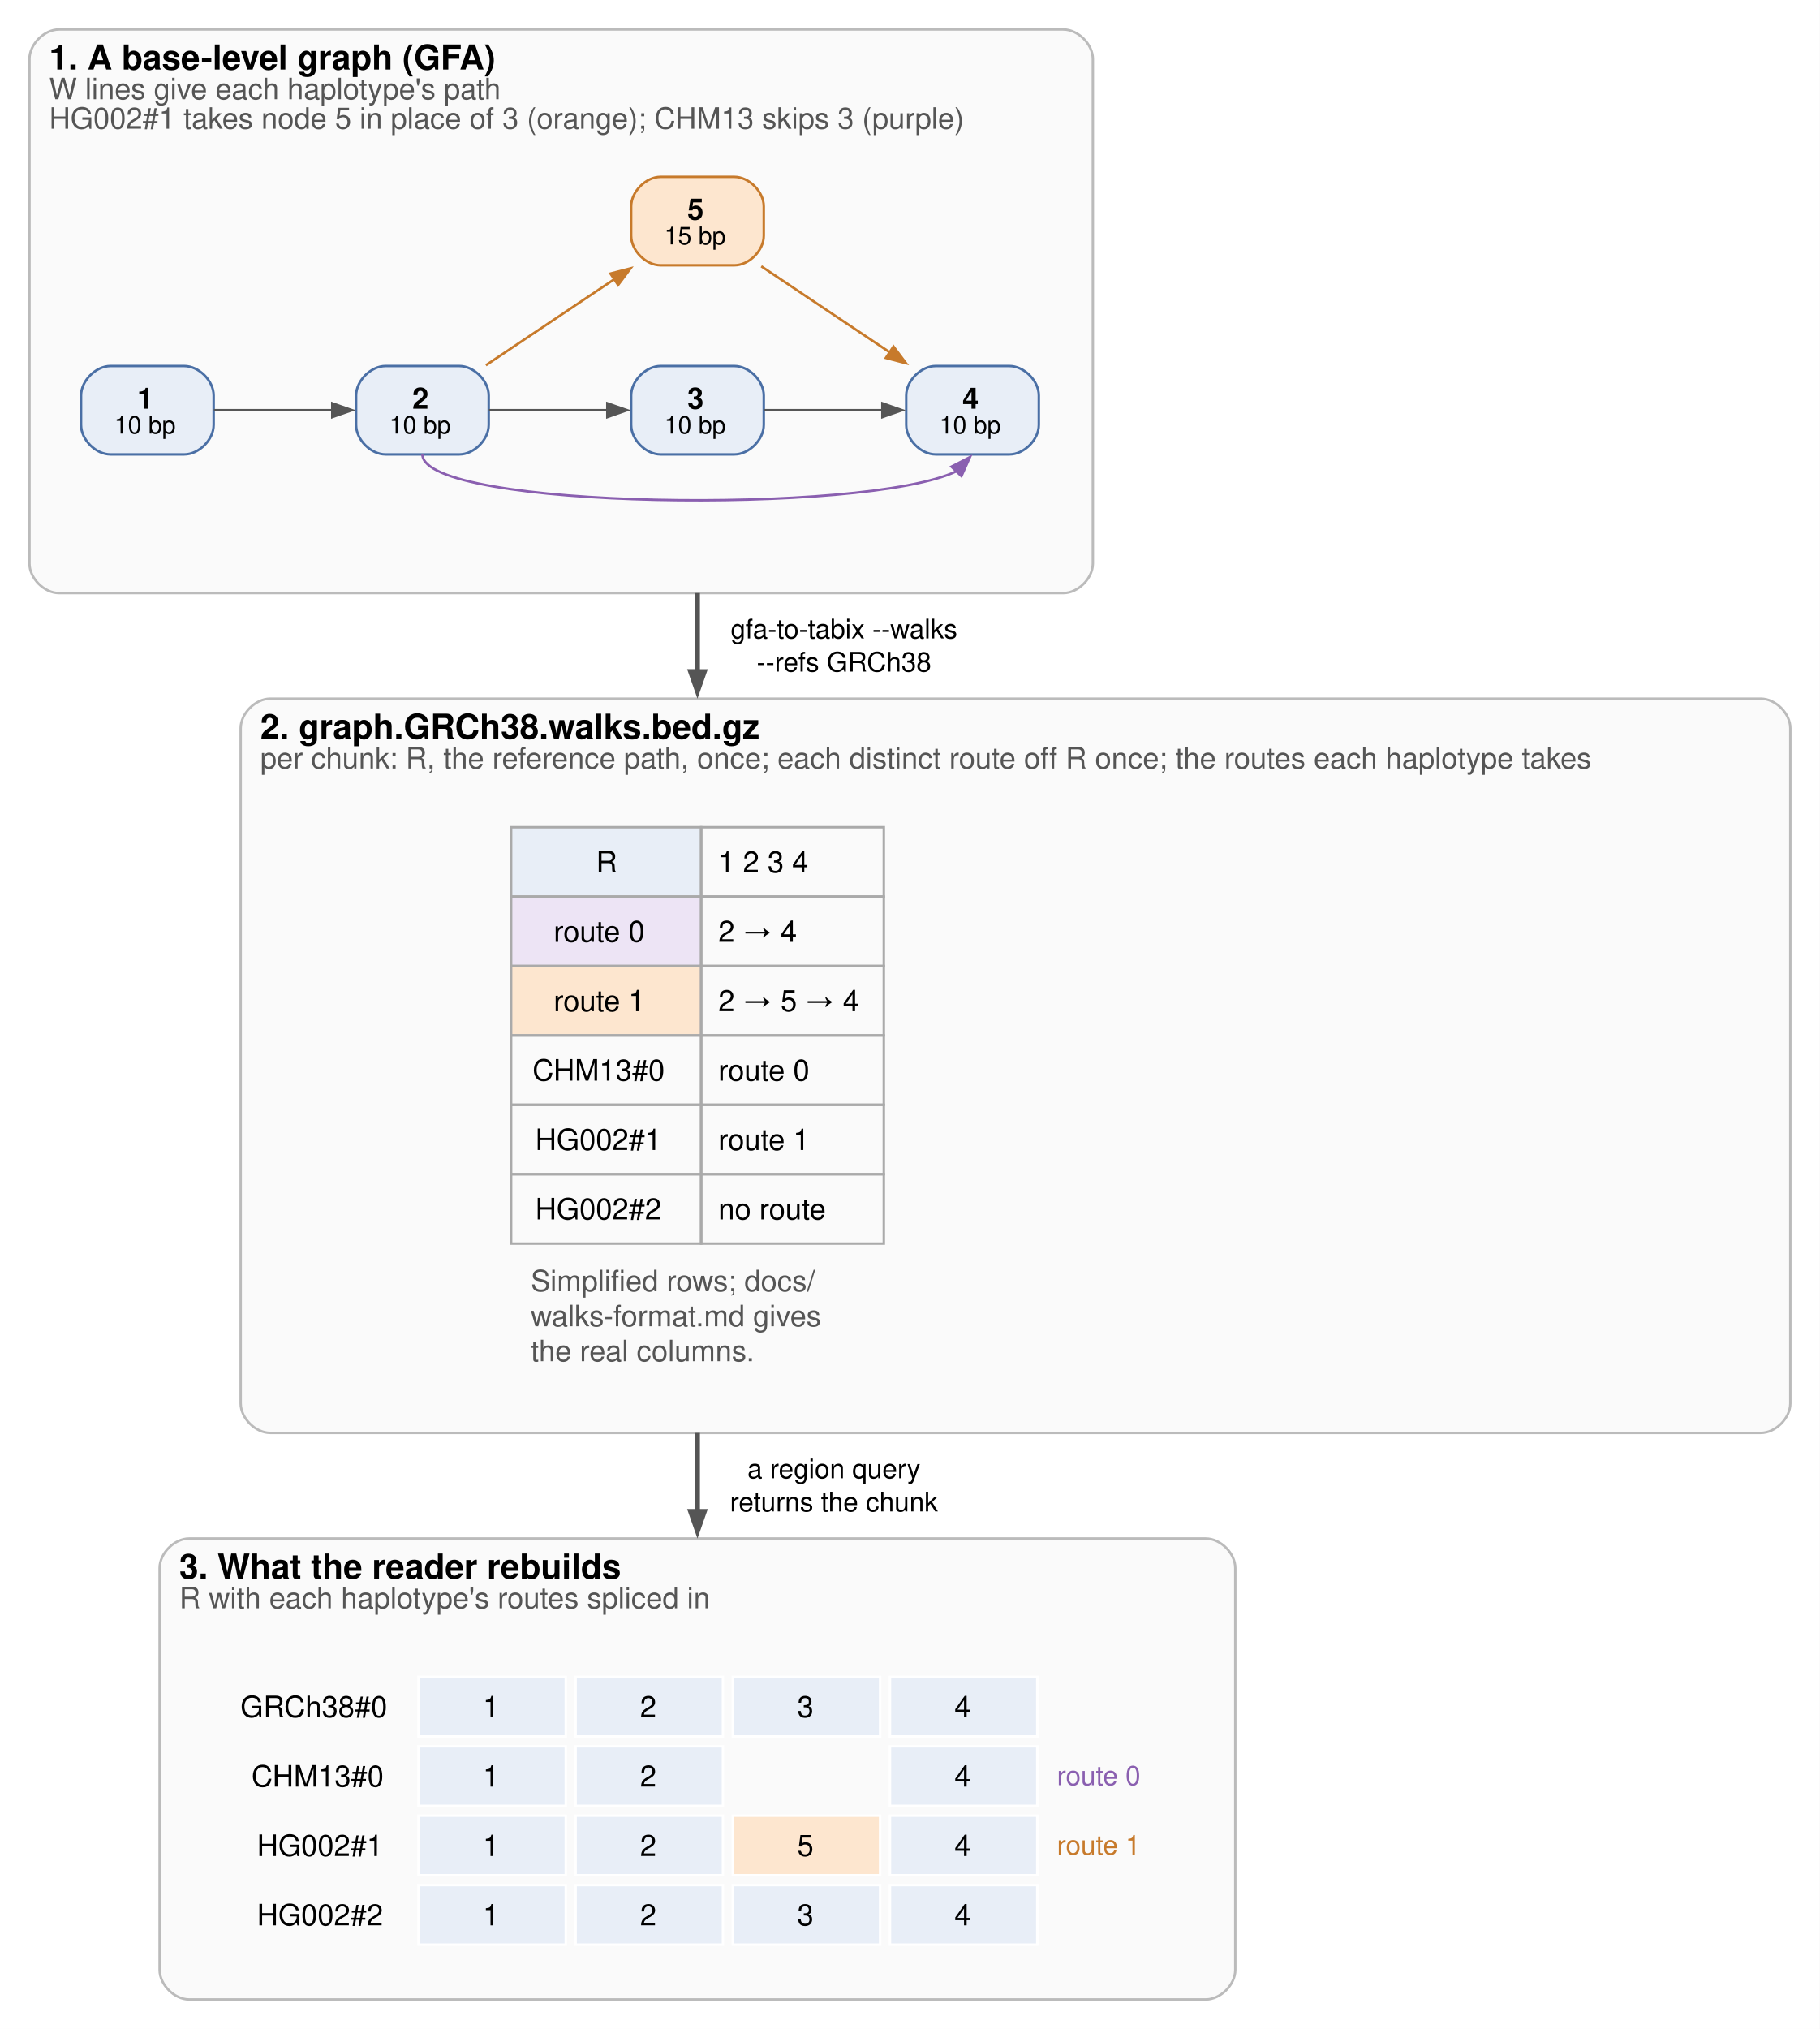
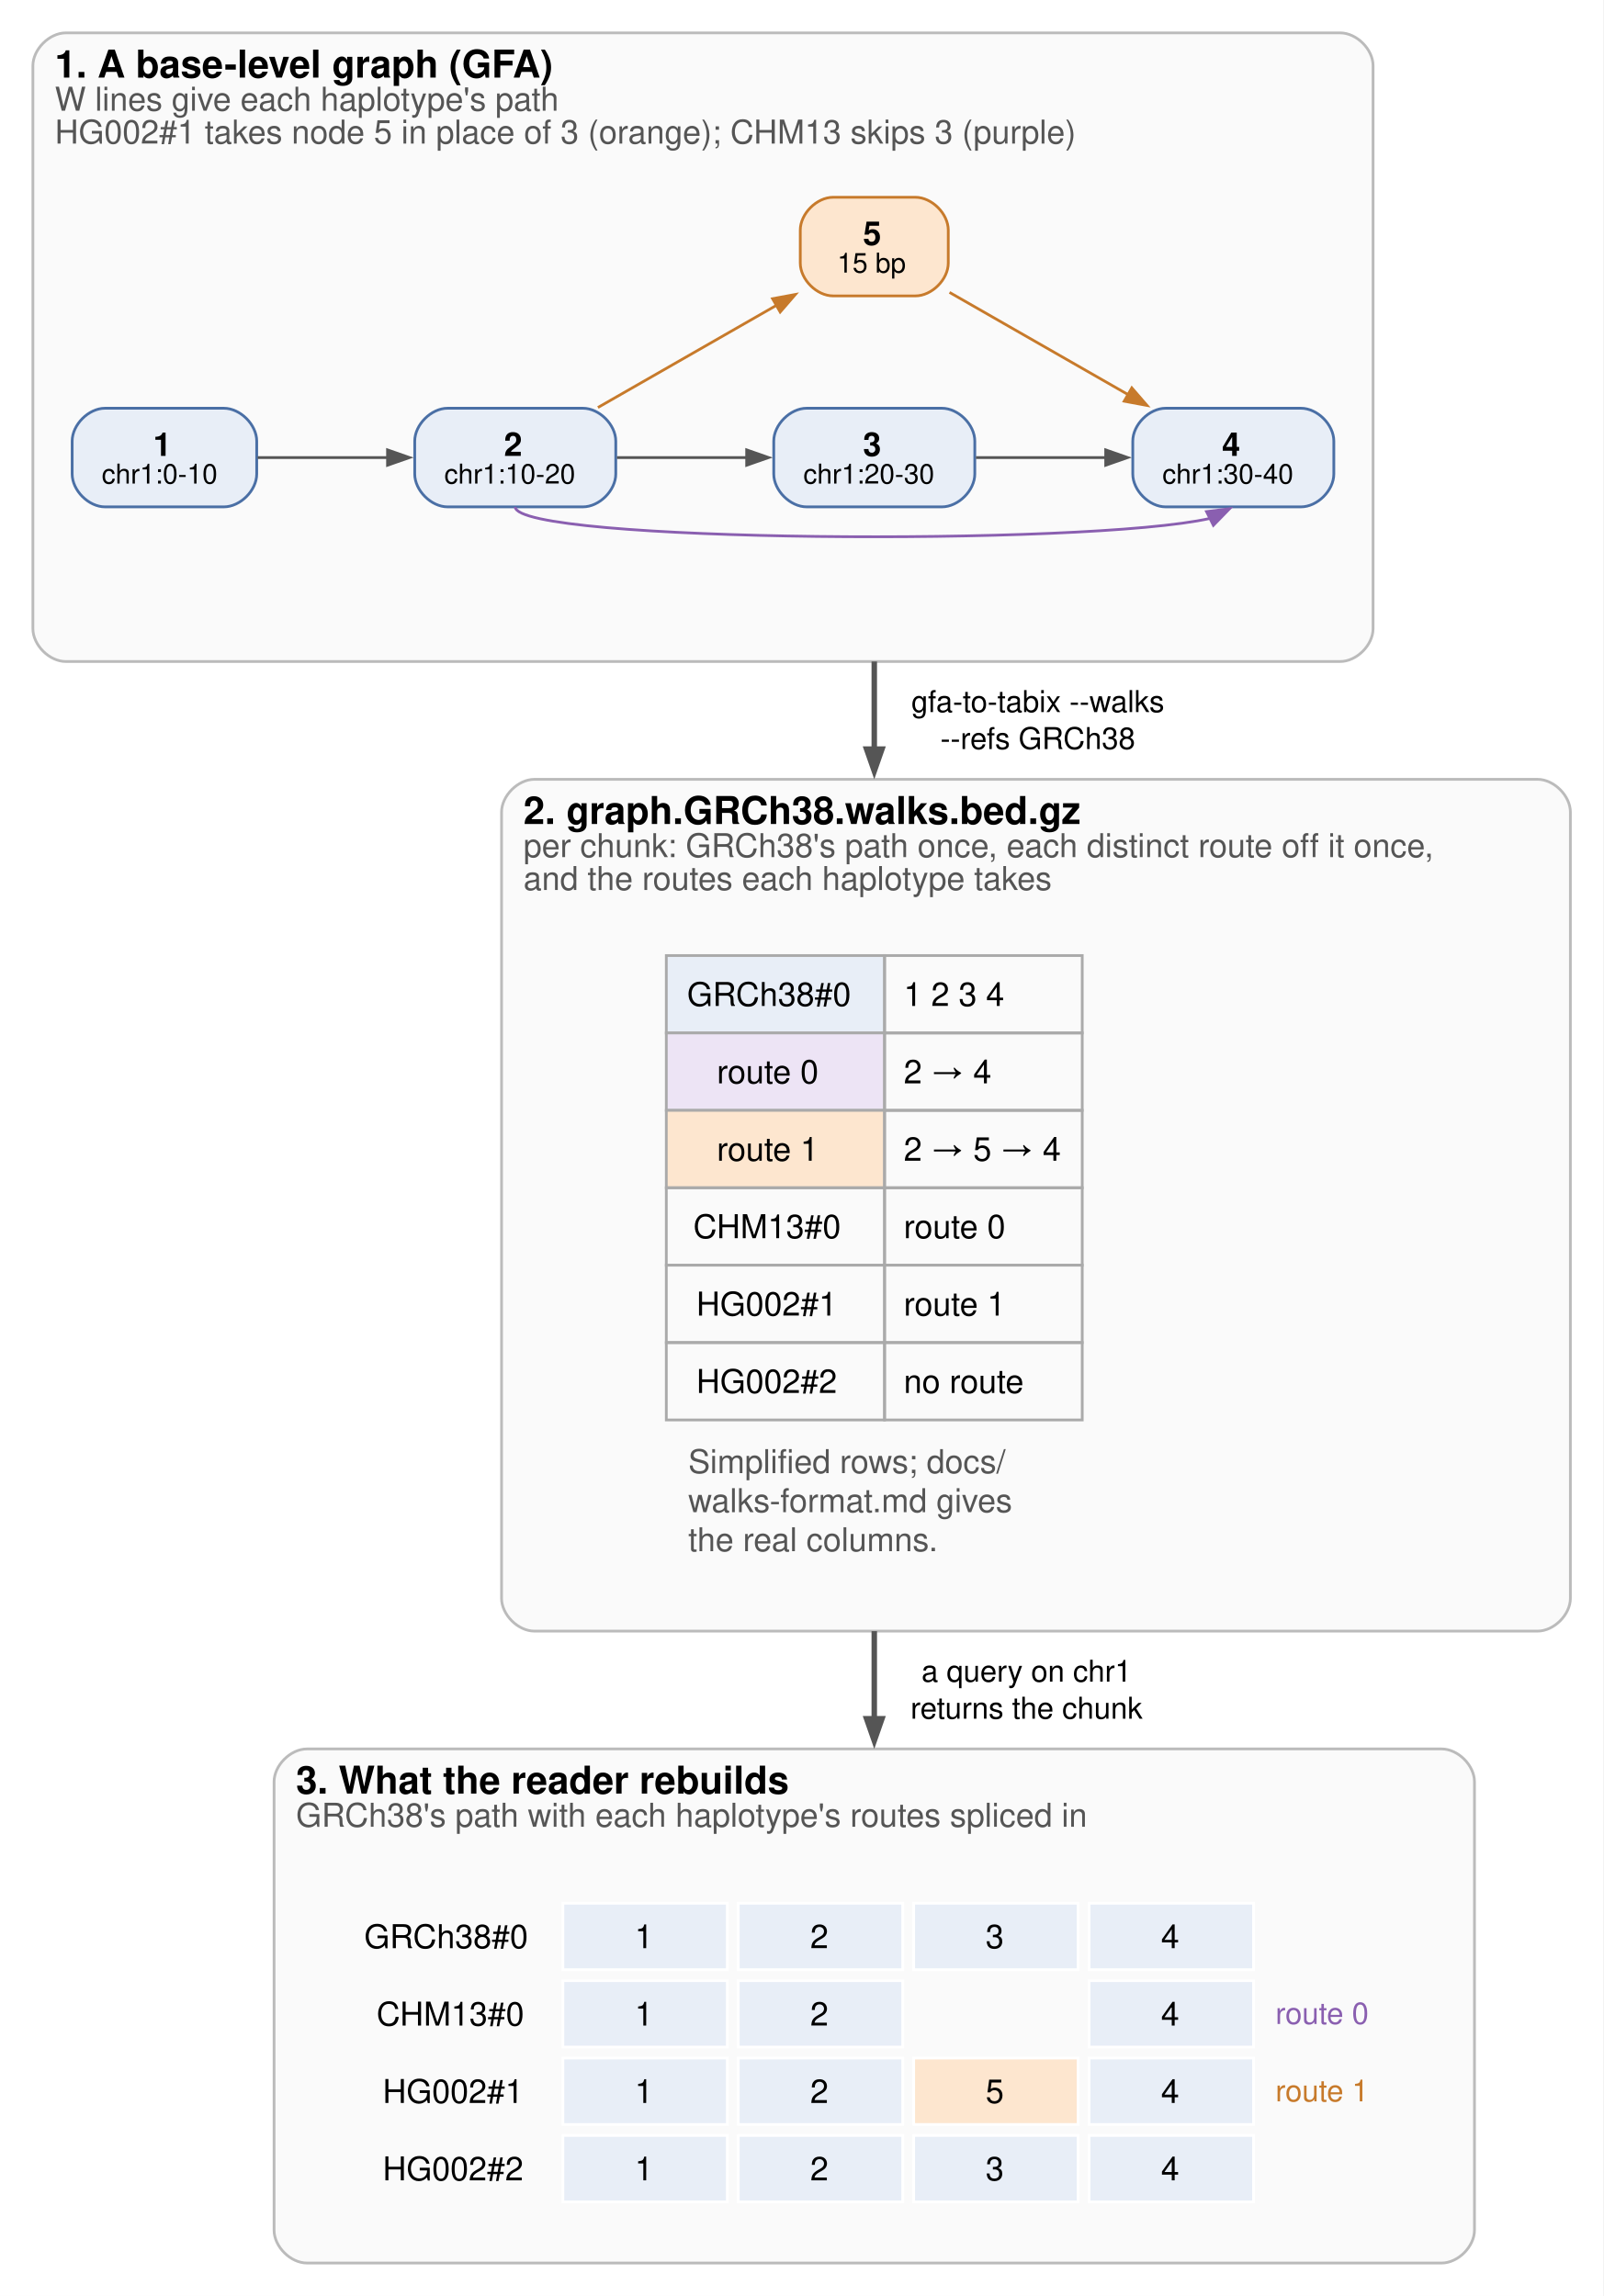
- <svg xmlns="http://www.w3.org/2000/svg" width="741pt" height="826pt" viewBox="0.00 0.00 741.00 826.00">
-   <g id="graph0" class="graph" transform="scale(1 1) rotate(0) translate(4 821.97)">
-     <polygon fill="white" stroke="none" points="-4,4 -4,-821.97 737,-821.97 737,4 -4,4" />
+ <svg xmlns="http://www.w3.org/2000/svg" width="585pt" height="838pt" viewBox="0.00 0.00 585.00 838.00">
+   <g id="graph0" class="graph" transform="scale(1 1) rotate(0) translate(4 833.97)">
+     <polygon fill="white" stroke="none" points="-4,4 -4,-833.97 581,-833.97 581,4 -4,4" />
    <g id="clust2" class="cluster">
-       <path fill="#fafafa" stroke="#bbbbbb" d="M20,-580.53C20,-580.53 429,-580.53 429,-580.53 435,-580.53 441,-586.53 441,-592.53 441,-592.53 441,-797.97 441,-797.97 441,-803.97 435,-809.97 429,-809.97 429,-809.97 20,-809.97 20,-809.97 14,-809.97 8,-803.97 8,-797.97 8,-797.97 8,-592.53 8,-592.53 8,-586.53 14,-580.53 20,-580.53" />
-       <text xml:space="preserve" text-anchor="start" x="16" y="-793.67" font-family="Helvetica,sans-Serif" font-weight="bold" font-size="14.00">1. A base-level graph (GFA)</text>
-       <text xml:space="preserve" text-anchor="start" x="16" y="-781.57" font-family="Helvetica,sans-Serif" font-size="12.00" fill="#555555">W lines give each haplotype's path</text>
-       <text xml:space="preserve" text-anchor="start" x="16" y="-769.57" font-family="Helvetica,sans-Serif" font-size="12.00" fill="#555555">HG002#1 takes node 5 in place of 3 (orange); CHM13 skips 3 (purple)</text>
+       <path fill="#fafafa" stroke="#bbbbbb" d="M20,-592.53C20,-592.53 485,-592.53 485,-592.53 491,-592.53 497,-598.53 497,-604.53 497,-604.53 497,-809.97 497,-809.97 497,-815.97 491,-821.97 485,-821.97 485,-821.97 20,-821.97 20,-821.97 14,-821.97 8,-815.97 8,-809.97 8,-809.97 8,-604.53 8,-604.53 8,-598.53 14,-592.53 20,-592.53" />
+       <text xml:space="preserve" text-anchor="start" x="16" y="-805.67" font-family="Helvetica,sans-Serif" font-weight="bold" font-size="14.00">1. A base-level graph (GFA)</text>
+       <text xml:space="preserve" text-anchor="start" x="16" y="-793.57" font-family="Helvetica,sans-Serif" font-size="12.00" fill="#555555">W lines give each haplotype's path</text>
+       <text xml:space="preserve" text-anchor="start" x="16" y="-781.57" font-family="Helvetica,sans-Serif" font-size="12.00" fill="#555555">HG002#1 takes node 5 in place of 3 (orange); CHM13 skips 3 (purple)</text>
    </g>
    <g id="clust4" class="cluster">
-       <path fill="#fafafa" stroke="#bbbbbb" d="M106,-238.64C106,-238.64 713,-238.64 713,-238.64 719,-238.64 725,-244.64 725,-250.64 725,-250.64 725,-525.53 725,-525.53 725,-531.53 719,-537.53 713,-537.53 713,-537.53 106,-537.53 106,-537.53 100,-537.53 94,-531.53 94,-525.53 94,-525.53 94,-250.64 94,-250.64 94,-244.64 100,-238.64 106,-238.64" />
-       <text xml:space="preserve" text-anchor="start" x="102" y="-521.23" font-family="Helvetica,sans-Serif" font-weight="bold" font-size="14.00">2. graph.GRCh38.walks.bed.gz</text>
-       <text xml:space="preserve" text-anchor="start" x="102" y="-509.13" font-family="Helvetica,sans-Serif" font-size="12.00" fill="#555555">per chunk: R, the reference path, once; each distinct route off R once; the routes each haplotype takes</text>
+       <path fill="#fafafa" stroke="#bbbbbb" d="M191,-238.64C191,-238.64 557,-238.64 557,-238.64 563,-238.64 569,-244.64 569,-250.64 569,-250.64 569,-537.53 569,-537.53 569,-543.53 563,-549.53 557,-549.53 557,-549.53 191,-549.53 191,-549.53 185,-549.53 179,-543.53 179,-537.53 179,-537.53 179,-250.64 179,-250.64 179,-244.64 185,-238.64 191,-238.64" />
+       <text xml:space="preserve" text-anchor="start" x="187" y="-533.23" font-family="Helvetica,sans-Serif" font-weight="bold" font-size="14.00">2. graph.GRCh38.walks.bed.gz</text>
+       <text xml:space="preserve" text-anchor="start" x="187" y="-521.13" font-family="Helvetica,sans-Serif" font-size="12.00" fill="#555555">per chunk: GRCh38's path once, each distinct route off it once,</text>
+       <text xml:space="preserve" text-anchor="start" x="187" y="-509.13" font-family="Helvetica,sans-Serif" font-size="12.00" fill="#555555">and the routes each haplotype takes</text>
    </g>
    <g id="clust5" class="cluster">
-       <path fill="#fafafa" stroke="#bbbbbb" d="M73,-8C73,-8 487,-8 487,-8 493,-8 499,-14 499,-20 499,-20 499,-183.64 499,-183.64 499,-189.64 493,-195.64 487,-195.64 487,-195.64 73,-195.64 73,-195.64 67,-195.64 61,-189.64 61,-183.64 61,-183.64 61,-20 61,-20 61,-14 67,-8 73,-8" />
-       <text xml:space="preserve" text-anchor="start" x="69" y="-179.34" font-family="Helvetica,sans-Serif" font-weight="bold" font-size="14.00">3. What the reader rebuilds</text>
-       <text xml:space="preserve" text-anchor="start" x="69" y="-167.24" font-family="Helvetica,sans-Serif" font-size="12.00" fill="#555555">R with each haplotype's routes spliced in</text>
+       <path fill="#fafafa" stroke="#bbbbbb" d="M108,-8C108,-8 522,-8 522,-8 528,-8 534,-14 534,-20 534,-20 534,-183.64 534,-183.64 534,-189.64 528,-195.64 522,-195.64 522,-195.64 108,-195.64 108,-195.64 102,-195.64 96,-189.64 96,-183.64 96,-183.64 96,-20 96,-20 96,-14 102,-8 108,-8" />
+       <text xml:space="preserve" text-anchor="start" x="104" y="-179.34" font-family="Helvetica,sans-Serif" font-weight="bold" font-size="14.00">3. What the reader rebuilds</text>
+       <text xml:space="preserve" text-anchor="start" x="104" y="-167.24" font-family="Helvetica,sans-Serif" font-size="12.00" fill="#555555">GRCh38's path with each haplotype's routes spliced in</text>
    </g>
    <g id="node1" class="node">
-       <path fill="#e8eef7" stroke="#4a6fa5" d="M71,-672.97C71,-672.97 41,-672.97 41,-672.97 35,-672.97 29,-666.97 29,-660.97 29,-660.97 29,-648.97 29,-648.97 29,-642.97 35,-636.97 41,-636.97 41,-636.97 71,-636.97 71,-636.97 77,-636.97 83,-642.97 83,-648.97 83,-648.97 83,-660.97 83,-660.97 83,-666.97 77,-672.97 71,-672.97" />
-       <text xml:space="preserve" text-anchor="start" x="51.88" y="-655.57" font-family="Helvetica,sans-Serif" font-weight="bold" font-size="12.00">1</text>
-       <text xml:space="preserve" text-anchor="start" x="42.5" y="-645.47" font-family="Helvetica,sans-Serif" font-size="10.00">10 bp</text>
+       <path fill="#e8eef7" stroke="#4a6fa5" d="M77.67,-684.97C77.67,-684.97 34.33,-684.97 34.33,-684.97 28.33,-684.97 22.33,-678.97 22.33,-672.97 22.33,-672.97 22.33,-660.97 22.33,-660.97 22.33,-654.97 28.33,-648.97 34.33,-648.97 34.33,-648.97 77.67,-648.97 77.67,-648.97 83.67,-648.97 89.67,-654.97 89.67,-660.97 89.67,-660.97 89.67,-672.97 89.67,-672.97 89.67,-678.97 83.67,-684.97 77.67,-684.97" />
+       <text xml:space="preserve" text-anchor="start" x="51.88" y="-667.57" font-family="Helvetica,sans-Serif" font-weight="bold" font-size="12.00">1</text>
+       <text xml:space="preserve" text-anchor="start" x="33.12" y="-657.47" font-family="Helvetica,sans-Serif" font-size="10.00">chr1:0-10</text>
    </g>
    <g id="node2" class="node">
-       <path fill="#e8eef7" stroke="#4a6fa5" d="M183,-672.97C183,-672.97 153,-672.97 153,-672.97 147,-672.97 141,-666.97 141,-660.97 141,-660.97 141,-648.97 141,-648.97 141,-642.97 147,-636.97 153,-636.97 153,-636.97 183,-636.97 183,-636.97 189,-636.97 195,-642.97 195,-648.97 195,-648.97 195,-660.97 195,-660.97 195,-666.97 189,-672.97 183,-672.97" />
-       <text xml:space="preserve" text-anchor="start" x="163.88" y="-655.57" font-family="Helvetica,sans-Serif" font-weight="bold" font-size="12.00">2</text>
-       <text xml:space="preserve" text-anchor="start" x="154.5" y="-645.47" font-family="Helvetica,sans-Serif" font-size="10.00">10 bp</text>
+       <path fill="#e8eef7" stroke="#4a6fa5" d="M208.68,-684.97C208.68,-684.97 159.32,-684.97 159.32,-684.97 153.32,-684.97 147.32,-678.97 147.32,-672.97 147.32,-672.97 147.32,-660.97 147.32,-660.97 147.32,-654.97 153.32,-648.97 159.32,-648.97 159.32,-648.97 208.68,-648.97 208.68,-648.97 214.68,-648.97 220.68,-654.97 220.68,-660.97 220.68,-660.97 220.68,-672.97 220.68,-672.97 220.68,-678.97 214.68,-684.97 208.68,-684.97" />
+       <text xml:space="preserve" text-anchor="start" x="179.88" y="-667.57" font-family="Helvetica,sans-Serif" font-weight="bold" font-size="12.00">2</text>
+       <text xml:space="preserve" text-anchor="start" x="158.12" y="-657.47" font-family="Helvetica,sans-Serif" font-size="10.00">chr1:10-20</text>
    </g>
    <g id="edge1" class="edge">
-       <path fill="none" stroke="#555555" d="M83.12,-654.97C99.2,-654.97 115.27,-654.97 131.35,-654.97" />
-       <polygon fill="#555555" stroke="#555555" points="131.3,-657.77 139.3,-654.97 131.3,-652.17 131.3,-657.77" />
+       <path fill="none" stroke="#555555" d="M90,-666.97C105.86,-666.97 121.72,-666.97 137.58,-666.97" />
+       <polygon fill="#555555" stroke="#555555" points="137.4,-669.77 145.4,-666.97 137.4,-664.17 137.4,-669.77" />
    </g>
    <g id="node3" class="node">
-       <path fill="#e8eef7" stroke="#4a6fa5" d="M295,-672.97C295,-672.97 265,-672.97 265,-672.97 259,-672.97 253,-666.97 253,-660.97 253,-660.97 253,-648.97 253,-648.97 253,-642.97 259,-636.97 265,-636.97 265,-636.97 295,-636.97 295,-636.97 301,-636.97 307,-642.97 307,-648.97 307,-648.97 307,-660.97 307,-660.97 307,-666.97 301,-672.97 295,-672.97" />
-       <text xml:space="preserve" text-anchor="start" x="275.88" y="-655.57" font-family="Helvetica,sans-Serif" font-weight="bold" font-size="12.00">3</text>
-       <text xml:space="preserve" text-anchor="start" x="266.5" y="-645.47" font-family="Helvetica,sans-Serif" font-size="10.00">10 bp</text>
+       <path fill="#e8eef7" stroke="#4a6fa5" d="M339.68,-684.97C339.68,-684.97 290.32,-684.97 290.32,-684.97 284.32,-684.97 278.32,-678.97 278.32,-672.97 278.32,-672.97 278.32,-660.97 278.32,-660.97 278.32,-654.97 284.32,-648.97 290.32,-648.97 290.32,-648.97 339.68,-648.97 339.68,-648.97 345.68,-648.97 351.68,-654.97 351.68,-660.97 351.68,-660.97 351.68,-672.97 351.68,-672.97 351.68,-678.97 345.68,-684.97 339.68,-684.97" />
+       <text xml:space="preserve" text-anchor="start" x="310.88" y="-667.57" font-family="Helvetica,sans-Serif" font-weight="bold" font-size="12.00">3</text>
+       <text xml:space="preserve" text-anchor="start" x="289.12" y="-657.47" font-family="Helvetica,sans-Serif" font-size="10.00">chr1:20-30</text>
    </g>
    <g id="edge2" class="edge">
-       <path fill="none" stroke="#555555" d="M195.12,-654.97C211.2,-654.97 227.27,-654.97 243.35,-654.97" />
-       <polygon fill="#555555" stroke="#555555" points="243.3,-657.77 251.3,-654.97 243.3,-652.17 243.3,-657.77" />
+       <path fill="none" stroke="#555555" d="M221.1,-666.97C236.94,-666.97 252.78,-666.97 268.63,-666.97" />
+       <polygon fill="#555555" stroke="#555555" points="268.44,-669.77 276.44,-666.97 268.44,-664.17 268.44,-669.77" />
    </g>
    <g id="node4" class="node">
-       <path fill="#e8eef7" stroke="#4a6fa5" d="M407,-672.97C407,-672.97 377,-672.97 377,-672.97 371,-672.97 365,-666.97 365,-660.97 365,-660.97 365,-648.97 365,-648.97 365,-642.97 371,-636.97 377,-636.97 377,-636.97 407,-636.97 407,-636.97 413,-636.97 419,-642.97 419,-648.97 419,-648.97 419,-660.97 419,-660.97 419,-666.97 413,-672.97 407,-672.97" />
-       <text xml:space="preserve" text-anchor="start" x="387.88" y="-655.57" font-family="Helvetica,sans-Serif" font-weight="bold" font-size="12.00">4</text>
-       <text xml:space="preserve" text-anchor="start" x="378.5" y="-645.47" font-family="Helvetica,sans-Serif" font-size="10.00">10 bp</text>
+       <path fill="#e8eef7" stroke="#4a6fa5" d="M470.68,-684.97C470.68,-684.97 421.32,-684.97 421.32,-684.97 415.32,-684.97 409.32,-678.97 409.32,-672.97 409.32,-672.97 409.32,-660.97 409.32,-660.97 409.32,-654.97 415.32,-648.97 421.32,-648.97 421.32,-648.97 470.68,-648.97 470.68,-648.97 476.68,-648.97 482.68,-654.97 482.68,-660.97 482.68,-660.97 482.68,-672.97 482.68,-672.97 482.68,-678.97 476.68,-684.97 470.68,-684.97" />
+       <text xml:space="preserve" text-anchor="start" x="441.88" y="-667.57" font-family="Helvetica,sans-Serif" font-weight="bold" font-size="12.00">4</text>
+       <text xml:space="preserve" text-anchor="start" x="420.12" y="-657.47" font-family="Helvetica,sans-Serif" font-size="10.00">chr1:30-40</text>
    </g>
    <g id="edge6" class="edge">
-       <path fill="none" stroke="#8a5fb0" d="M168,-636.97C168,-614.61 348.81,-612.34 385.54,-630.16" />
-       <polygon fill="#8a5fb0" stroke="#8a5fb0" points="383.42,-631.99 390.96,-635.87 387.48,-628.14 383.42,-631.99" />
+       <path fill="none" stroke="#8a5fb0" d="M184,-648.97C184,-635.98 392.73,-634.58 437.58,-644.78" />
+       <polygon fill="#8a5fb0" stroke="#8a5fb0" points="436.23,-647.24 444.64,-648.3 438.73,-642.23 436.23,-647.24" />
    </g>
    <g id="node5" class="node">
-       <path fill="#fde6cf" stroke="#c77a2b" d="M295,-749.97C295,-749.97 265,-749.97 265,-749.97 259,-749.97 253,-743.97 253,-737.97 253,-737.97 253,-725.97 253,-725.97 253,-719.97 259,-713.97 265,-713.97 265,-713.97 295,-713.97 295,-713.97 301,-713.97 307,-719.97 307,-725.97 307,-725.97 307,-737.97 307,-737.97 307,-743.97 301,-749.97 295,-749.97" />
-       <text xml:space="preserve" text-anchor="start" x="275.88" y="-732.57" font-family="Helvetica,sans-Serif" font-weight="bold" font-size="12.00">5</text>
-       <text xml:space="preserve" text-anchor="start" x="266.5" y="-722.47" font-family="Helvetica,sans-Serif" font-size="10.00">15 bp</text>
+       <path fill="#fde6cf" stroke="#c77a2b" d="M330,-761.97C330,-761.97 300,-761.97 300,-761.97 294,-761.97 288,-755.97 288,-749.97 288,-749.97 288,-737.97 288,-737.97 288,-731.97 294,-725.97 300,-725.97 300,-725.97 330,-725.97 330,-725.97 336,-725.97 342,-731.97 342,-737.97 342,-737.97 342,-749.97 342,-749.97 342,-755.97 336,-761.97 330,-761.97" />
+       <text xml:space="preserve" text-anchor="start" x="310.88" y="-744.57" font-family="Helvetica,sans-Serif" font-weight="bold" font-size="12.00">5</text>
+       <text xml:space="preserve" text-anchor="start" x="301.5" y="-734.47" font-family="Helvetica,sans-Serif" font-size="10.00">15 bp</text>
    </g>
    <g id="edge4" class="edge">
-       <path fill="none" stroke="#c77a2b" d="M193.84,-673.27C209.5,-683.76 229.65,-697.25 246.53,-708.56" />
-       <polygon fill="#c77a2b" stroke="#c77a2b" points="244.56,-710.61 252.77,-712.73 247.68,-705.95 244.56,-710.61" />
+       <path fill="none" stroke="#c77a2b" d="M214.17,-685.24C233.61,-696.37 258.98,-710.9 279.4,-722.59" />
+       <polygon fill="#c77a2b" stroke="#c77a2b" points="277.89,-724.95 286.22,-726.5 280.67,-720.09 277.89,-724.95" />
    </g>
    <g id="edge3" class="edge">
-       <path fill="none" stroke="#555555" d="M307.12,-654.97C323.2,-654.97 339.27,-654.97 355.35,-654.97" />
-       <polygon fill="#555555" stroke="#555555" points="355.3,-657.77 363.3,-654.97 355.3,-652.17 355.3,-657.77" />
+       <path fill="none" stroke="#555555" d="M352.1,-666.97C367.94,-666.97 383.78,-666.97 399.63,-666.97" />
+       <polygon fill="#555555" stroke="#555555" points="399.44,-669.77 407.44,-666.97 399.44,-664.17 399.44,-669.77" />
    </g>
    <g id="edge5" class="edge">
-       <path fill="none" stroke="#c77a2b" d="M305.98,-713.57C321.67,-703.07 341.82,-689.57 358.68,-678.28" />
-       <polygon fill="#c77a2b" stroke="#c77a2b" points="359.82,-680.89 364.91,-674.11 356.7,-676.24 359.82,-680.89" />
+       <path fill="none" stroke="#c77a2b" d="M342.46,-727.25C361.4,-716.4 386.84,-701.84 407.76,-689.86" />
+       <polygon fill="#c77a2b" stroke="#c77a2b" points="408.97,-692.4 414.52,-685.99 406.18,-687.54 408.97,-692.4" />
    </g>
    <g id="node7" class="node">
-       <polygon fill="#e8eef7" stroke="none" points="204.12,-456.96 204.12,-485.21 281.5,-485.21 281.5,-456.96 204.12,-456.96" />
-       <polygon fill="none" stroke="#aaaaaa" points="204.12,-456.96 204.12,-485.21 281.5,-485.21 281.5,-456.96 204.12,-456.96" />
-       <text xml:space="preserve" text-anchor="start" x="238.69" y="-466.81" font-family="Helvetica,sans-Serif" font-size="12.00">R</text>
-       <polygon fill="none" stroke="#aaaaaa" points="281.5,-456.96 281.5,-485.21 355.88,-485.21 355.88,-456.96 281.5,-456.96" />
-       <text xml:space="preserve" text-anchor="start" x="288.5" y="-466.81" font-family="Helvetica,sans-Serif" font-size="12.00">1 2 3 4</text>
-       <polygon fill="#ede4f5" stroke="none" points="204.12,-428.71 204.12,-456.96 281.5,-456.96 281.5,-428.71 204.12,-428.71" />
-       <polygon fill="none" stroke="#aaaaaa" points="204.12,-428.71 204.12,-456.96 281.5,-456.96 281.5,-428.71 204.12,-428.71" />
-       <text xml:space="preserve" text-anchor="start" x="221.44" y="-438.56" font-family="Helvetica,sans-Serif" font-size="12.00">route 0</text>
-       <polygon fill="none" stroke="#aaaaaa" points="281.5,-428.71 281.5,-456.96 355.88,-456.96 355.88,-428.71 281.5,-428.71" />
-       <text xml:space="preserve" text-anchor="start" x="288.5" y="-438.56" font-family="Helvetica,sans-Serif" font-size="12.00">2 → 4</text>
-       <polygon fill="#fde6cf" stroke="none" points="204.12,-400.46 204.12,-428.71 281.5,-428.71 281.5,-400.46 204.12,-400.46" />
-       <polygon fill="none" stroke="#aaaaaa" points="204.12,-400.46 204.12,-428.71 281.5,-428.71 281.5,-400.46 204.12,-400.46" />
-       <text xml:space="preserve" text-anchor="start" x="221.44" y="-410.31" font-family="Helvetica,sans-Serif" font-size="12.00">route 1</text>
-       <polygon fill="none" stroke="#aaaaaa" points="281.5,-400.46 281.5,-428.71 355.88,-428.71 355.88,-400.46 281.5,-400.46" />
-       <text xml:space="preserve" text-anchor="start" x="288.5" y="-410.31" font-family="Helvetica,sans-Serif" font-size="12.00">2 → 5 → 4</text>
-       <polygon fill="none" stroke="#aaaaaa" points="204.12,-372.21 204.12,-400.46 281.5,-400.46 281.5,-372.21 204.12,-372.21" />
-       <text xml:space="preserve" text-anchor="start" x="212.81" y="-382.06" font-family="Helvetica,sans-Serif" font-size="12.00">CHM13#0</text>
-       <polygon fill="none" stroke="#aaaaaa" points="281.5,-372.21 281.5,-400.46 355.88,-400.46 355.88,-372.21 281.5,-372.21" />
-       <text xml:space="preserve" text-anchor="start" x="288.5" y="-382.06" font-family="Helvetica,sans-Serif" font-size="12.00">route 0</text>
-       <polygon fill="none" stroke="#aaaaaa" points="204.12,-343.96 204.12,-372.21 281.5,-372.21 281.5,-343.96 204.12,-343.96" />
-       <text xml:space="preserve" text-anchor="start" x="213.94" y="-353.81" font-family="Helvetica,sans-Serif" font-size="12.00">HG002#1</text>
-       <polygon fill="none" stroke="#aaaaaa" points="281.5,-343.96 281.5,-372.21 355.88,-372.21 355.88,-343.96 281.5,-343.96" />
-       <text xml:space="preserve" text-anchor="start" x="288.5" y="-353.81" font-family="Helvetica,sans-Serif" font-size="12.00">route 1</text>
-       <polygon fill="none" stroke="#aaaaaa" points="204.12,-315.71 204.12,-343.96 281.5,-343.96 281.5,-315.71 204.12,-315.71" />
-       <text xml:space="preserve" text-anchor="start" x="213.94" y="-325.56" font-family="Helvetica,sans-Serif" font-size="12.00">HG002#2</text>
-       <polygon fill="none" stroke="#aaaaaa" points="281.5,-315.71 281.5,-343.96 355.88,-343.96 355.88,-315.71 281.5,-315.71" />
-       <text xml:space="preserve" text-anchor="start" x="288.5" y="-325.56" font-family="Helvetica,sans-Serif" font-size="12.00">no route</text>
-       <text xml:space="preserve" text-anchor="start" x="212.12" y="-296.31" font-family="Helvetica,sans-Serif" font-size="12.00" fill="#555555">Simplified rows; docs/</text>
-       <text xml:space="preserve" text-anchor="start" x="212.12" y="-282.06" font-family="Helvetica,sans-Serif" font-size="12.00" fill="#555555">walks-format.md gives</text>
-       <text xml:space="preserve" text-anchor="start" x="212.12" y="-267.81" font-family="Helvetica,sans-Serif" font-size="12.00" fill="#555555">the real columns.</text>
+       <polygon fill="#e8eef7" stroke="none" points="239.12,-456.96 239.12,-485.21 318.75,-485.21 318.75,-456.96 239.12,-456.96" />
+       <polygon fill="none" stroke="#aaaaaa" points="239.12,-456.96 239.12,-485.21 318.75,-485.21 318.75,-456.96 239.12,-456.96" />
+       <text xml:space="preserve" text-anchor="start" x="246.69" y="-466.81" font-family="Helvetica,sans-Serif" font-size="12.00">GRCh38#0</text>
+       <polygon fill="none" stroke="#aaaaaa" points="318.75,-456.96 318.75,-485.21 390.88,-485.21 390.88,-456.96 318.75,-456.96" />
+       <text xml:space="preserve" text-anchor="start" x="325.75" y="-466.81" font-family="Helvetica,sans-Serif" font-size="12.00">1 2 3 4</text>
+       <polygon fill="#ede4f5" stroke="none" points="239.12,-428.71 239.12,-456.96 318.75,-456.96 318.75,-428.71 239.12,-428.71" />
+       <polygon fill="none" stroke="#aaaaaa" points="239.12,-428.71 239.12,-456.96 318.75,-456.96 318.75,-428.71 239.12,-428.71" />
+       <text xml:space="preserve" text-anchor="start" x="257.56" y="-438.56" font-family="Helvetica,sans-Serif" font-size="12.00">route 0</text>
+       <polygon fill="none" stroke="#aaaaaa" points="318.75,-428.71 318.75,-456.96 390.88,-456.96 390.88,-428.71 318.75,-428.71" />
+       <text xml:space="preserve" text-anchor="start" x="325.75" y="-438.56" font-family="Helvetica,sans-Serif" font-size="12.00">2 → 4</text>
+       <polygon fill="#fde6cf" stroke="none" points="239.12,-400.46 239.12,-428.71 318.75,-428.71 318.75,-400.46 239.12,-400.46" />
+       <polygon fill="none" stroke="#aaaaaa" points="239.12,-400.46 239.12,-428.71 318.75,-428.71 318.75,-400.46 239.12,-400.46" />
+       <text xml:space="preserve" text-anchor="start" x="257.56" y="-410.31" font-family="Helvetica,sans-Serif" font-size="12.00">route 1</text>
+       <polygon fill="none" stroke="#aaaaaa" points="318.75,-400.46 318.75,-428.71 390.88,-428.71 390.88,-400.46 318.75,-400.46" />
+       <text xml:space="preserve" text-anchor="start" x="325.75" y="-410.31" font-family="Helvetica,sans-Serif" font-size="12.00">2 → 5 → 4</text>
+       <polygon fill="none" stroke="#aaaaaa" points="239.12,-372.21 239.12,-400.46 318.75,-400.46 318.75,-372.21 239.12,-372.21" />
+       <text xml:space="preserve" text-anchor="start" x="248.94" y="-382.06" font-family="Helvetica,sans-Serif" font-size="12.00">CHM13#0</text>
+       <polygon fill="none" stroke="#aaaaaa" points="318.75,-372.21 318.75,-400.46 390.88,-400.46 390.88,-372.21 318.75,-372.21" />
+       <text xml:space="preserve" text-anchor="start" x="325.75" y="-382.06" font-family="Helvetica,sans-Serif" font-size="12.00">route 0</text>
+       <polygon fill="none" stroke="#aaaaaa" points="239.12,-343.96 239.12,-372.21 318.75,-372.21 318.75,-343.96 239.12,-343.96" />
+       <text xml:space="preserve" text-anchor="start" x="250.06" y="-353.81" font-family="Helvetica,sans-Serif" font-size="12.00">HG002#1</text>
+       <polygon fill="none" stroke="#aaaaaa" points="318.75,-343.96 318.75,-372.21 390.88,-372.21 390.88,-343.96 318.75,-343.96" />
+       <text xml:space="preserve" text-anchor="start" x="325.75" y="-353.81" font-family="Helvetica,sans-Serif" font-size="12.00">route 1</text>
+       <polygon fill="none" stroke="#aaaaaa" points="239.12,-315.71 239.12,-343.96 318.75,-343.96 318.75,-315.71 239.12,-315.71" />
+       <text xml:space="preserve" text-anchor="start" x="250.06" y="-325.56" font-family="Helvetica,sans-Serif" font-size="12.00">HG002#2</text>
+       <polygon fill="none" stroke="#aaaaaa" points="318.75,-315.71 318.75,-343.96 390.88,-343.96 390.88,-315.71 318.75,-315.71" />
+       <text xml:space="preserve" text-anchor="start" x="325.75" y="-325.56" font-family="Helvetica,sans-Serif" font-size="12.00">no route</text>
+       <text xml:space="preserve" text-anchor="start" x="247.12" y="-296.31" font-family="Helvetica,sans-Serif" font-size="12.00" fill="#555555">Simplified rows; docs/</text>
+       <text xml:space="preserve" text-anchor="start" x="247.12" y="-282.06" font-family="Helvetica,sans-Serif" font-size="12.00" fill="#555555">walks-format.md gives</text>
+       <text xml:space="preserve" text-anchor="start" x="247.12" y="-267.81" font-family="Helvetica,sans-Serif" font-size="12.00" fill="#555555">the real columns.</text>
    </g>
    <g id="edge9" class="edge">
-       <path fill="none" stroke="#555555" stroke-width="2" d="M280,-580.53C280,-572.49 280,-561.37 280,-548.41" />
-       <polygon fill="#555555" stroke="#555555" stroke-width="2" points="282.8,-548.55 280,-540.56 277.2,-548.56 282.8,-548.55" />
-       <text xml:space="preserve" text-anchor="middle" x="336.62" y="-562.08" font-family="Helvetica,sans-Serif" font-size="11.00">  gfa-to-tabix --walks</text>
-       <text xml:space="preserve" text-anchor="middle" x="336.62" y="-548.58" font-family="Helvetica,sans-Serif" font-size="11.00">  --refs GRCh38</text>
+       <path fill="none" stroke="#555555" stroke-width="2" d="M315,-592.53C315,-584.52 315,-573.43 315,-560.45" />
+       <polygon fill="#555555" stroke="#555555" stroke-width="2" points="317.8,-560.56 315,-552.56 312.2,-560.56 317.8,-560.56" />
+       <text xml:space="preserve" text-anchor="middle" x="371.62" y="-574.08" font-family="Helvetica,sans-Serif" font-size="11.00">  gfa-to-tabix --walks</text>
+       <text xml:space="preserve" text-anchor="middle" x="371.62" y="-560.58" font-family="Helvetica,sans-Serif" font-size="11.00">  --refs GRCh38</text>
    </g>
    <g id="node8" class="node">
-       <text xml:space="preserve" text-anchor="start" x="93.88" y="-122.92" font-family="Helvetica,sans-Serif" font-size="12.00">GRCh38#0</text>
-       <polygon fill="#e8eef7" stroke="none" points="166.38,-115.07 166.38,-139.32 226.38,-139.32 226.38,-115.07 166.38,-115.07" />
-       <polygon fill="none" stroke="#ffffff" points="166.38,-115.07 166.38,-139.32 226.38,-139.32 226.38,-115.07 166.38,-115.07" />
-       <text xml:space="preserve" text-anchor="start" x="192.62" y="-122.92" font-family="Helvetica,sans-Serif" font-size="12.00">1</text>
-       <polygon fill="#e8eef7" stroke="none" points="230.38,-115.07 230.38,-139.32 290.38,-139.32 290.38,-115.07 230.38,-115.07" />
-       <polygon fill="none" stroke="#ffffff" points="230.38,-115.07 230.38,-139.32 290.38,-139.32 290.38,-115.07 230.38,-115.07" />
-       <text xml:space="preserve" text-anchor="start" x="256.62" y="-122.92" font-family="Helvetica,sans-Serif" font-size="12.00">2</text>
-       <polygon fill="#e8eef7" stroke="none" points="294.38,-115.07 294.38,-139.32 354.38,-139.32 354.38,-115.07 294.38,-115.07" />
-       <polygon fill="none" stroke="#ffffff" points="294.38,-115.07 294.38,-139.32 354.38,-139.32 354.38,-115.07 294.38,-115.07" />
-       <text xml:space="preserve" text-anchor="start" x="320.62" y="-122.92" font-family="Helvetica,sans-Serif" font-size="12.00">3</text>
-       <polygon fill="#e8eef7" stroke="none" points="358.38,-115.07 358.38,-139.32 418.38,-139.32 418.38,-115.07 358.38,-115.07" />
-       <polygon fill="none" stroke="#ffffff" points="358.38,-115.07 358.38,-139.32 418.38,-139.32 418.38,-115.07 358.38,-115.07" />
-       <text xml:space="preserve" text-anchor="start" x="384.62" y="-122.92" font-family="Helvetica,sans-Serif" font-size="12.00">4</text>
-       <text xml:space="preserve" text-anchor="start" x="98.38" y="-94.67" font-family="Helvetica,sans-Serif" font-size="12.00">CHM13#0</text>
-       <polygon fill="#e8eef7" stroke="none" points="166.38,-86.82 166.38,-111.07 226.38,-111.07 226.38,-86.82 166.38,-86.82" />
-       <polygon fill="none" stroke="#ffffff" points="166.38,-86.82 166.38,-111.07 226.38,-111.07 226.38,-86.82 166.38,-86.82" />
-       <text xml:space="preserve" text-anchor="start" x="192.62" y="-94.67" font-family="Helvetica,sans-Serif" font-size="12.00">1</text>
-       <polygon fill="#e8eef7" stroke="none" points="230.38,-86.82 230.38,-111.07 290.38,-111.07 290.38,-86.82 230.38,-86.82" />
-       <polygon fill="none" stroke="#ffffff" points="230.38,-86.82 230.38,-111.07 290.38,-111.07 290.38,-86.82 230.38,-86.82" />
-       <text xml:space="preserve" text-anchor="start" x="256.62" y="-94.67" font-family="Helvetica,sans-Serif" font-size="12.00">2</text>
-       <polygon fill="#e8eef7" stroke="none" points="358.38,-86.82 358.38,-111.07 418.38,-111.07 418.38,-86.82 358.38,-86.82" />
-       <polygon fill="none" stroke="#ffffff" points="358.38,-86.82 358.38,-111.07 418.38,-111.07 418.38,-86.82 358.38,-86.82" />
-       <text xml:space="preserve" text-anchor="start" x="384.62" y="-94.67" font-family="Helvetica,sans-Serif" font-size="12.00">4</text>
-       <text xml:space="preserve" text-anchor="start" x="426.38" y="-95.25" font-family="Helvetica,sans-Serif" font-size="11.00" fill="#8a5fb0">route 0</text>
-       <text xml:space="preserve" text-anchor="start" x="100.62" y="-66.42" font-family="Helvetica,sans-Serif" font-size="12.00">HG002#1</text>
-       <polygon fill="#e8eef7" stroke="none" points="166.38,-58.57 166.38,-82.82 226.38,-82.82 226.38,-58.57 166.38,-58.57" />
-       <polygon fill="none" stroke="#ffffff" points="166.38,-58.57 166.38,-82.82 226.38,-82.82 226.38,-58.57 166.38,-58.57" />
-       <text xml:space="preserve" text-anchor="start" x="192.62" y="-66.42" font-family="Helvetica,sans-Serif" font-size="12.00">1</text>
-       <polygon fill="#e8eef7" stroke="none" points="230.38,-58.57 230.38,-82.82 290.38,-82.82 290.38,-58.57 230.38,-58.57" />
-       <polygon fill="none" stroke="#ffffff" points="230.38,-58.57 230.38,-82.82 290.38,-82.82 290.38,-58.57 230.38,-58.57" />
-       <text xml:space="preserve" text-anchor="start" x="256.62" y="-66.42" font-family="Helvetica,sans-Serif" font-size="12.00">2</text>
-       <polygon fill="#fde6cf" stroke="none" points="294.38,-58.57 294.38,-82.82 354.38,-82.82 354.38,-58.57 294.38,-58.57" />
-       <polygon fill="none" stroke="#ffffff" points="294.38,-58.57 294.38,-82.82 354.38,-82.82 354.38,-58.57 294.38,-58.57" />
-       <text xml:space="preserve" text-anchor="start" x="320.62" y="-66.42" font-family="Helvetica,sans-Serif" font-size="12.00">5</text>
-       <polygon fill="#e8eef7" stroke="none" points="358.38,-58.57 358.38,-82.82 418.38,-82.82 418.38,-58.57 358.38,-58.57" />
-       <polygon fill="none" stroke="#ffffff" points="358.38,-58.57 358.38,-82.82 418.38,-82.82 418.38,-58.57 358.38,-58.57" />
-       <text xml:space="preserve" text-anchor="start" x="384.62" y="-66.42" font-family="Helvetica,sans-Serif" font-size="12.00">4</text>
-       <text xml:space="preserve" text-anchor="start" x="426.38" y="-67" font-family="Helvetica,sans-Serif" font-size="11.00" fill="#c77a2b">route 1</text>
-       <text xml:space="preserve" text-anchor="start" x="100.62" y="-38.17" font-family="Helvetica,sans-Serif" font-size="12.00">HG002#2</text>
-       <polygon fill="#e8eef7" stroke="none" points="166.38,-30.32 166.38,-54.57 226.38,-54.57 226.38,-30.32 166.38,-30.32" />
-       <polygon fill="none" stroke="#ffffff" points="166.38,-30.32 166.38,-54.57 226.38,-54.57 226.38,-30.32 166.38,-30.32" />
-       <text xml:space="preserve" text-anchor="start" x="192.62" y="-38.17" font-family="Helvetica,sans-Serif" font-size="12.00">1</text>
-       <polygon fill="#e8eef7" stroke="none" points="230.38,-30.32 230.38,-54.57 290.38,-54.57 290.38,-30.32 230.38,-30.32" />
-       <polygon fill="none" stroke="#ffffff" points="230.38,-30.32 230.38,-54.57 290.38,-54.57 290.38,-30.32 230.38,-30.32" />
-       <text xml:space="preserve" text-anchor="start" x="256.62" y="-38.17" font-family="Helvetica,sans-Serif" font-size="12.00">2</text>
-       <polygon fill="#e8eef7" stroke="none" points="294.38,-30.32 294.38,-54.57 354.38,-54.57 354.38,-30.32 294.38,-30.32" />
-       <polygon fill="none" stroke="#ffffff" points="294.38,-30.32 294.38,-54.57 354.38,-54.57 354.38,-30.32 294.38,-30.32" />
-       <text xml:space="preserve" text-anchor="start" x="320.62" y="-38.17" font-family="Helvetica,sans-Serif" font-size="12.00">3</text>
-       <polygon fill="#e8eef7" stroke="none" points="358.38,-30.32 358.38,-54.57 418.38,-54.57 418.38,-30.32 358.38,-30.32" />
-       <polygon fill="none" stroke="#ffffff" points="358.38,-30.32 358.38,-54.57 418.38,-54.57 418.38,-30.32 358.38,-30.32" />
-       <text xml:space="preserve" text-anchor="start" x="384.62" y="-38.17" font-family="Helvetica,sans-Serif" font-size="12.00">4</text>
+       <text xml:space="preserve" text-anchor="start" x="128.88" y="-122.92" font-family="Helvetica,sans-Serif" font-size="12.00">GRCh38#0</text>
+       <polygon fill="#e8eef7" stroke="none" points="201.38,-115.07 201.38,-139.32 261.38,-139.32 261.38,-115.07 201.38,-115.07" />
+       <polygon fill="none" stroke="#ffffff" points="201.38,-115.07 201.38,-139.32 261.38,-139.32 261.38,-115.07 201.38,-115.07" />
+       <text xml:space="preserve" text-anchor="start" x="227.62" y="-122.92" font-family="Helvetica,sans-Serif" font-size="12.00">1</text>
+       <polygon fill="#e8eef7" stroke="none" points="265.38,-115.07 265.38,-139.32 325.38,-139.32 325.38,-115.07 265.38,-115.07" />
+       <polygon fill="none" stroke="#ffffff" points="265.38,-115.07 265.38,-139.32 325.38,-139.32 325.38,-115.07 265.38,-115.07" />
+       <text xml:space="preserve" text-anchor="start" x="291.62" y="-122.92" font-family="Helvetica,sans-Serif" font-size="12.00">2</text>
+       <polygon fill="#e8eef7" stroke="none" points="329.38,-115.07 329.38,-139.32 389.38,-139.32 389.38,-115.07 329.38,-115.07" />
+       <polygon fill="none" stroke="#ffffff" points="329.38,-115.07 329.38,-139.32 389.38,-139.32 389.38,-115.07 329.38,-115.07" />
+       <text xml:space="preserve" text-anchor="start" x="355.62" y="-122.92" font-family="Helvetica,sans-Serif" font-size="12.00">3</text>
+       <polygon fill="#e8eef7" stroke="none" points="393.38,-115.07 393.38,-139.32 453.38,-139.32 453.38,-115.07 393.38,-115.07" />
+       <polygon fill="none" stroke="#ffffff" points="393.38,-115.07 393.38,-139.32 453.38,-139.32 453.38,-115.07 393.38,-115.07" />
+       <text xml:space="preserve" text-anchor="start" x="419.62" y="-122.92" font-family="Helvetica,sans-Serif" font-size="12.00">4</text>
+       <text xml:space="preserve" text-anchor="start" x="133.38" y="-94.67" font-family="Helvetica,sans-Serif" font-size="12.00">CHM13#0</text>
+       <polygon fill="#e8eef7" stroke="none" points="201.38,-86.82 201.38,-111.07 261.38,-111.07 261.38,-86.82 201.38,-86.82" />
+       <polygon fill="none" stroke="#ffffff" points="201.38,-86.82 201.38,-111.07 261.38,-111.07 261.38,-86.82 201.38,-86.82" />
+       <text xml:space="preserve" text-anchor="start" x="227.62" y="-94.67" font-family="Helvetica,sans-Serif" font-size="12.00">1</text>
+       <polygon fill="#e8eef7" stroke="none" points="265.38,-86.82 265.38,-111.07 325.38,-111.07 325.38,-86.82 265.38,-86.82" />
+       <polygon fill="none" stroke="#ffffff" points="265.38,-86.82 265.38,-111.07 325.38,-111.07 325.38,-86.82 265.38,-86.82" />
+       <text xml:space="preserve" text-anchor="start" x="291.62" y="-94.67" font-family="Helvetica,sans-Serif" font-size="12.00">2</text>
+       <polygon fill="#e8eef7" stroke="none" points="393.38,-86.82 393.38,-111.07 453.38,-111.07 453.38,-86.82 393.38,-86.82" />
+       <polygon fill="none" stroke="#ffffff" points="393.38,-86.82 393.38,-111.07 453.38,-111.07 453.38,-86.82 393.38,-86.82" />
+       <text xml:space="preserve" text-anchor="start" x="419.62" y="-94.67" font-family="Helvetica,sans-Serif" font-size="12.00">4</text>
+       <text xml:space="preserve" text-anchor="start" x="461.38" y="-95.25" font-family="Helvetica,sans-Serif" font-size="11.00" fill="#8a5fb0">route 0</text>
+       <text xml:space="preserve" text-anchor="start" x="135.62" y="-66.42" font-family="Helvetica,sans-Serif" font-size="12.00">HG002#1</text>
+       <polygon fill="#e8eef7" stroke="none" points="201.38,-58.57 201.38,-82.82 261.38,-82.82 261.38,-58.57 201.38,-58.57" />
+       <polygon fill="none" stroke="#ffffff" points="201.38,-58.57 201.38,-82.82 261.38,-82.82 261.38,-58.57 201.38,-58.57" />
+       <text xml:space="preserve" text-anchor="start" x="227.62" y="-66.42" font-family="Helvetica,sans-Serif" font-size="12.00">1</text>
+       <polygon fill="#e8eef7" stroke="none" points="265.38,-58.57 265.38,-82.82 325.38,-82.82 325.38,-58.57 265.38,-58.57" />
+       <polygon fill="none" stroke="#ffffff" points="265.38,-58.57 265.38,-82.82 325.38,-82.82 325.38,-58.57 265.38,-58.57" />
+       <text xml:space="preserve" text-anchor="start" x="291.62" y="-66.42" font-family="Helvetica,sans-Serif" font-size="12.00">2</text>
+       <polygon fill="#fde6cf" stroke="none" points="329.38,-58.57 329.38,-82.82 389.38,-82.82 389.38,-58.57 329.38,-58.57" />
+       <polygon fill="none" stroke="#ffffff" points="329.38,-58.57 329.38,-82.82 389.38,-82.82 389.38,-58.57 329.38,-58.57" />
+       <text xml:space="preserve" text-anchor="start" x="355.62" y="-66.42" font-family="Helvetica,sans-Serif" font-size="12.00">5</text>
+       <polygon fill="#e8eef7" stroke="none" points="393.38,-58.57 393.38,-82.82 453.38,-82.82 453.38,-58.57 393.38,-58.57" />
+       <polygon fill="none" stroke="#ffffff" points="393.38,-58.57 393.38,-82.82 453.38,-82.82 453.38,-58.57 393.38,-58.57" />
+       <text xml:space="preserve" text-anchor="start" x="419.62" y="-66.42" font-family="Helvetica,sans-Serif" font-size="12.00">4</text>
+       <text xml:space="preserve" text-anchor="start" x="461.38" y="-67" font-family="Helvetica,sans-Serif" font-size="11.00" fill="#c77a2b">route 1</text>
+       <text xml:space="preserve" text-anchor="start" x="135.62" y="-38.17" font-family="Helvetica,sans-Serif" font-size="12.00">HG002#2</text>
+       <polygon fill="#e8eef7" stroke="none" points="201.38,-30.32 201.38,-54.57 261.38,-54.57 261.38,-30.32 201.38,-30.32" />
+       <polygon fill="none" stroke="#ffffff" points="201.38,-30.32 201.38,-54.57 261.38,-54.57 261.38,-30.32 201.38,-30.32" />
+       <text xml:space="preserve" text-anchor="start" x="227.62" y="-38.17" font-family="Helvetica,sans-Serif" font-size="12.00">1</text>
+       <polygon fill="#e8eef7" stroke="none" points="265.38,-30.32 265.38,-54.57 325.38,-54.57 325.38,-30.32 265.38,-30.32" />
+       <polygon fill="none" stroke="#ffffff" points="265.38,-30.32 265.38,-54.57 325.38,-54.57 325.38,-30.32 265.38,-30.32" />
+       <text xml:space="preserve" text-anchor="start" x="291.62" y="-38.17" font-family="Helvetica,sans-Serif" font-size="12.00">2</text>
+       <polygon fill="#e8eef7" stroke="none" points="329.38,-30.32 329.38,-54.57 389.38,-54.57 389.38,-30.32 329.38,-30.32" />
+       <polygon fill="none" stroke="#ffffff" points="329.38,-30.32 329.38,-54.57 389.38,-54.57 389.38,-30.32 329.38,-30.32" />
+       <text xml:space="preserve" text-anchor="start" x="355.62" y="-38.17" font-family="Helvetica,sans-Serif" font-size="12.00">3</text>
+       <polygon fill="#e8eef7" stroke="none" points="393.38,-30.32 393.38,-54.57 453.38,-54.57 453.38,-30.32 393.38,-30.32" />
+       <polygon fill="none" stroke="#ffffff" points="393.38,-30.32 393.38,-54.57 453.38,-54.57 453.38,-30.32 393.38,-30.32" />
+       <text xml:space="preserve" text-anchor="start" x="419.62" y="-38.17" font-family="Helvetica,sans-Serif" font-size="12.00">4</text>
    </g>
    <g id="edge10" class="edge">
-       <path fill="none" stroke="#555555" stroke-width="2" d="M280,-238.64C280,-227.84 280,-216.96 280,-206.25" />
-       <polygon fill="#555555" stroke="#555555" stroke-width="2" points="282.8,-206.66 280,-198.66 277.2,-206.66 282.8,-206.66" />
-       <text xml:space="preserve" text-anchor="middle" x="332.5" y="-220.19" font-family="Helvetica,sans-Serif" font-size="11.00">  a region query</text>
-       <text xml:space="preserve" text-anchor="middle" x="332.5" y="-206.69" font-family="Helvetica,sans-Serif" font-size="11.00">  returns the chunk</text>
+       <path fill="none" stroke="#555555" stroke-width="2" d="M315,-238.64C315,-227.84 315,-216.96 315,-206.25" />
+       <polygon fill="#555555" stroke="#555555" stroke-width="2" points="317.8,-206.66 315,-198.66 312.2,-206.66 317.8,-206.66" />
+       <text xml:space="preserve" text-anchor="middle" x="367.5" y="-220.19" font-family="Helvetica,sans-Serif" font-size="11.00">  a query on chr1</text>
+       <text xml:space="preserve" text-anchor="middle" x="367.5" y="-206.69" font-family="Helvetica,sans-Serif" font-size="11.00">  returns the chunk</text>
    </g>
  </g>
</svg>
